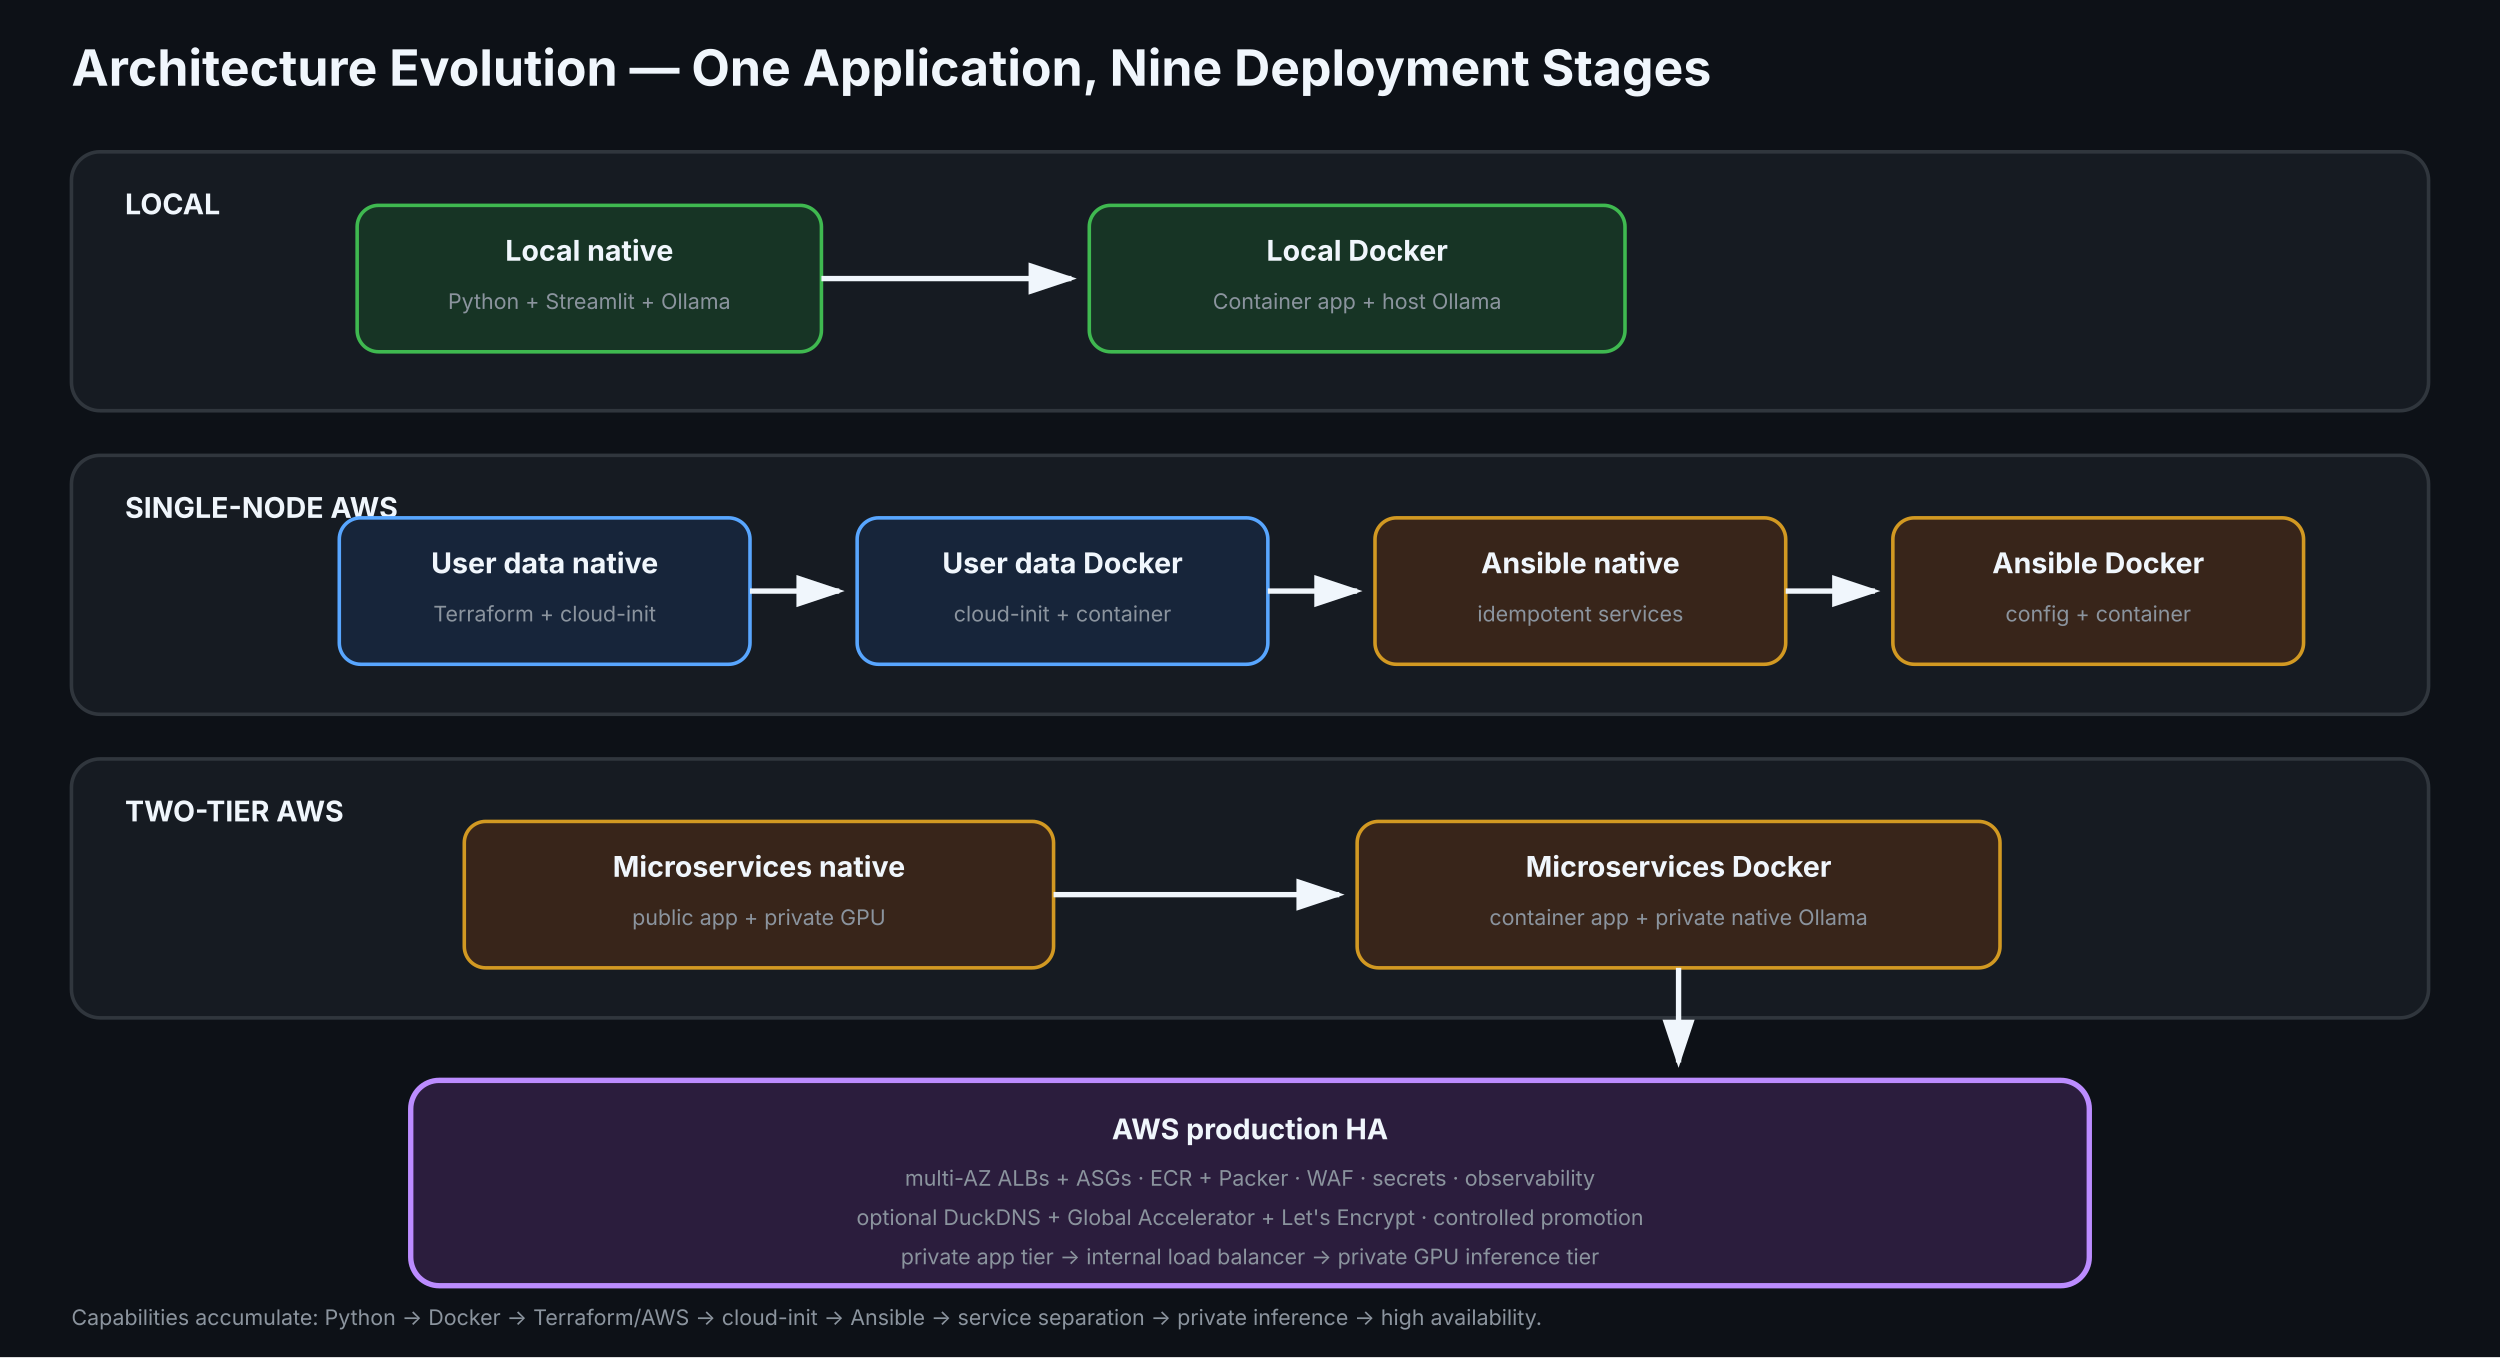
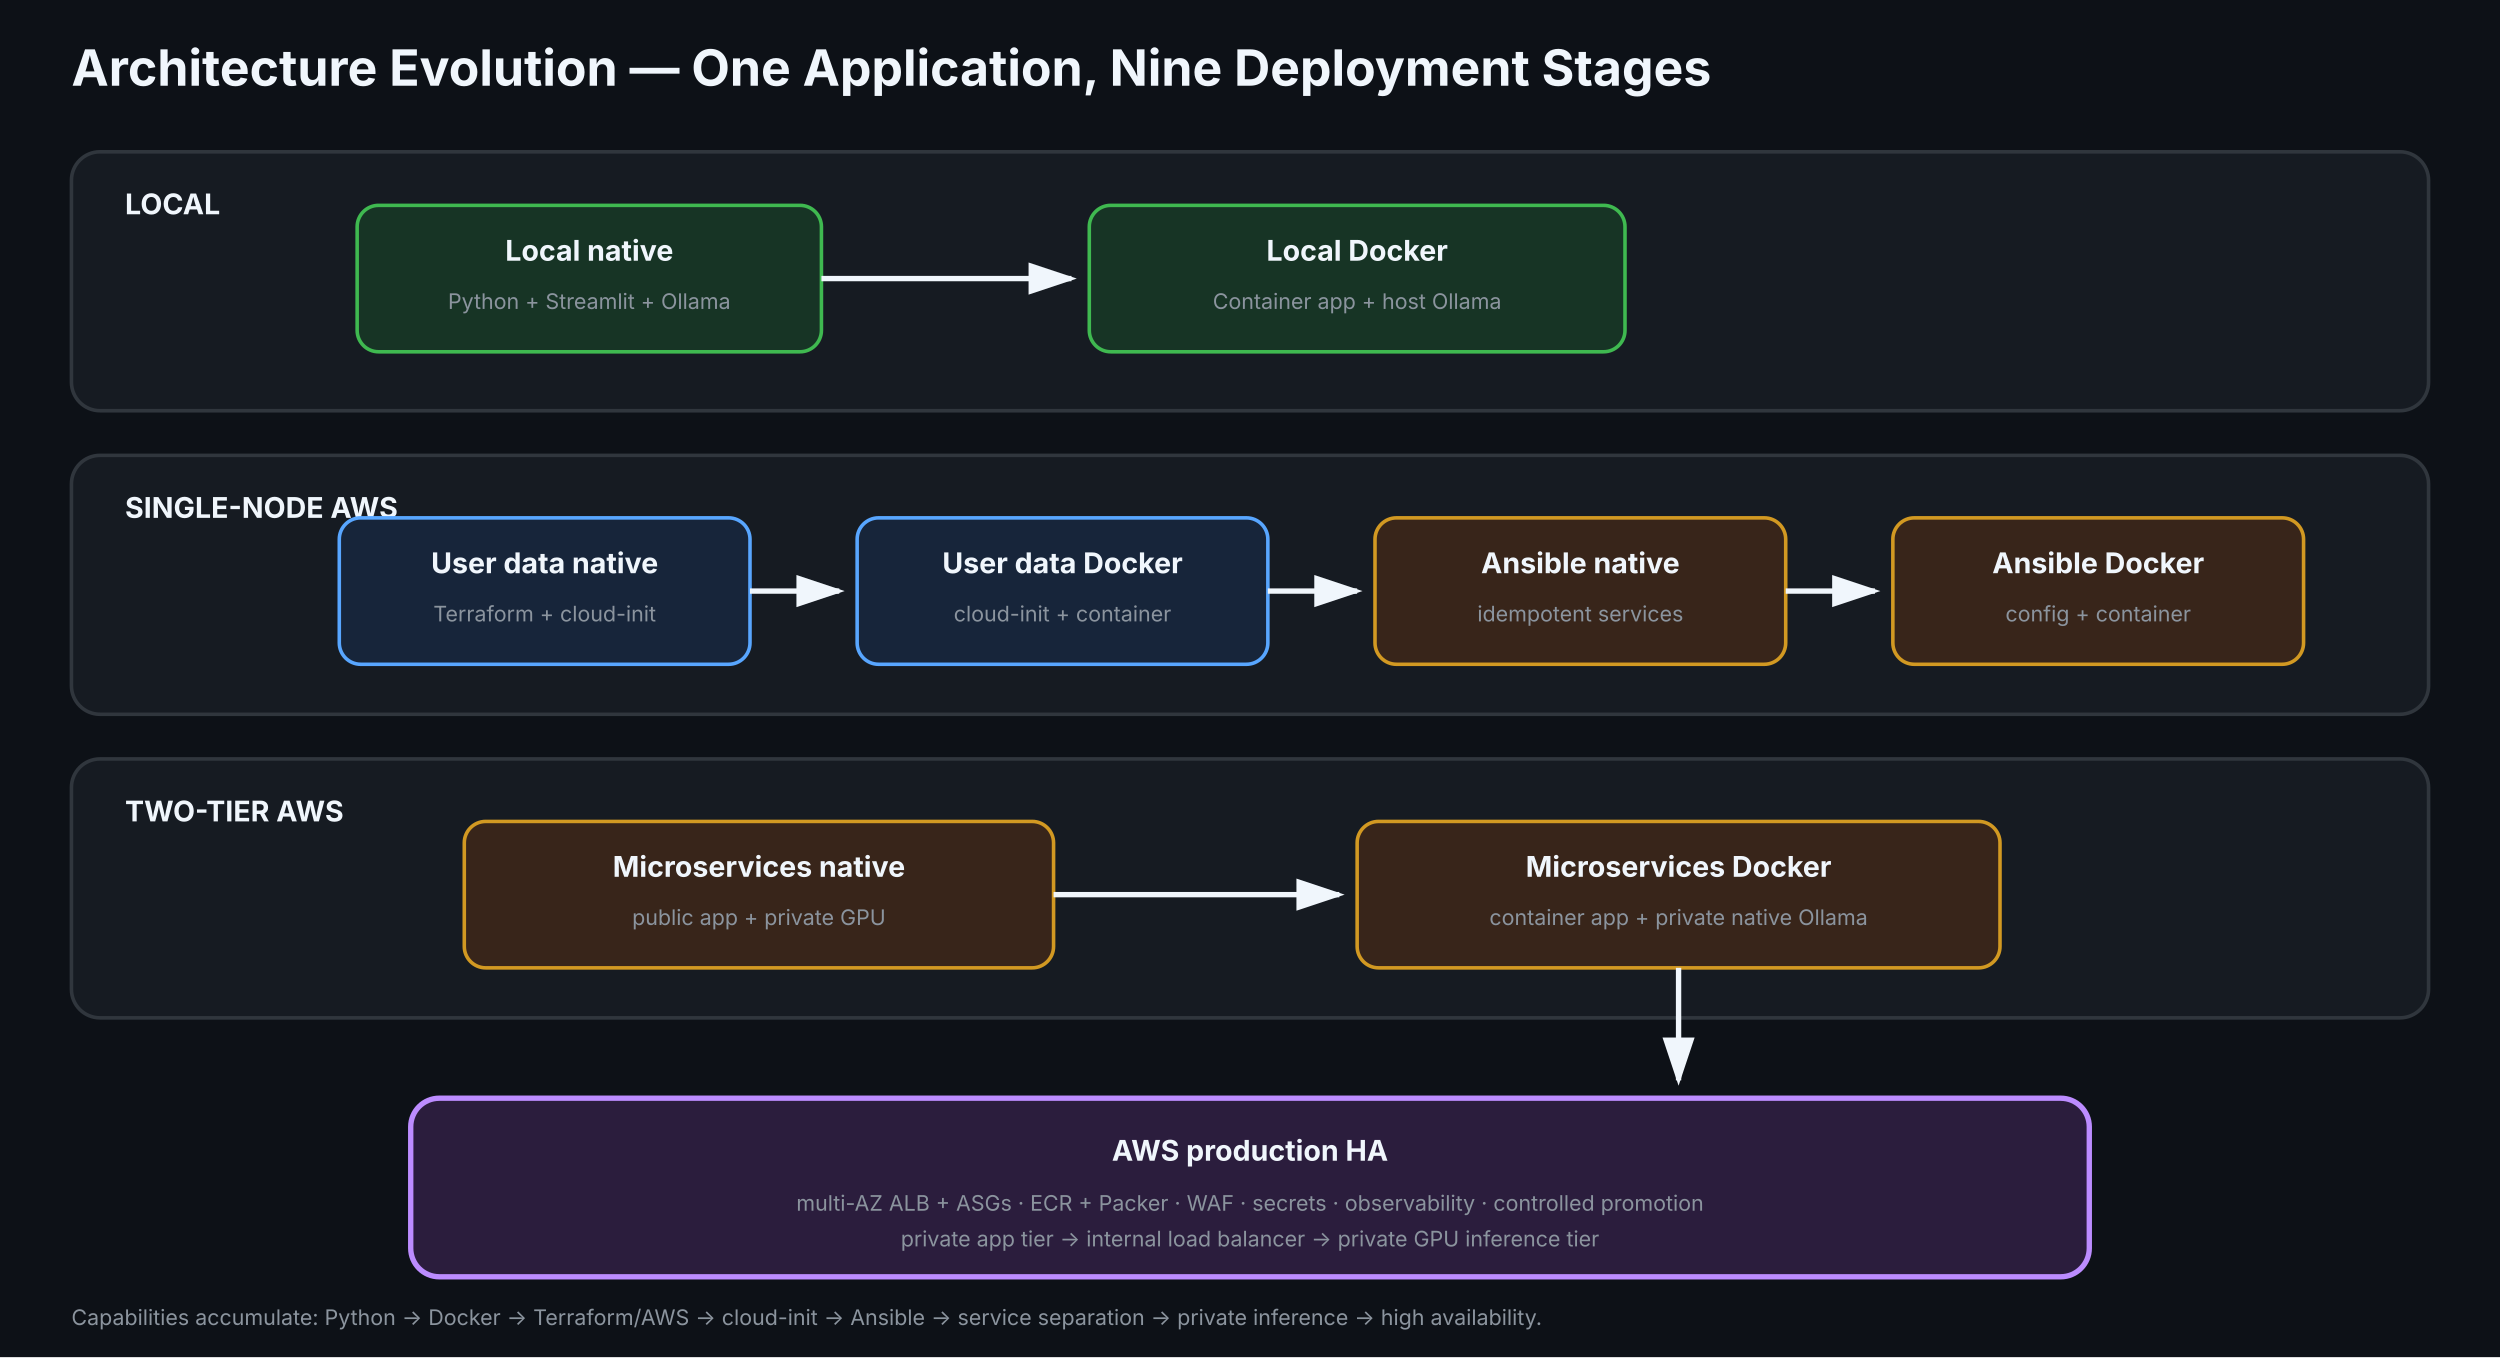
<svg xmlns="http://www.w3.org/2000/svg" width="1400" height="760" viewBox="0 0 1400 760" role="img" aria-labelledby="title desc">
  <defs>
    <style>.bg{fill:#0d1117}.lane{fill:#161b22;stroke:#30363d;stroke-width:2}.local{fill:#173425;stroke:#3fb950;stroke-width:2}.aws{fill:#17253a;stroke:#58a6ff;stroke-width:2}.ansible{fill:#38251a;stroke:#d29922;stroke-width:2}.prod{fill:#2b1d3d;stroke:#bc8cff;stroke-width:3}.text{fill:#f0f6fc;font-family:-apple-system,BlinkMacSystemFont,"Segoe UI",sans-serif}.muted{fill:#8b949e;font-family:-apple-system,BlinkMacSystemFont,"Segoe UI",sans-serif}.title{font-size:28px;font-weight:700}.label{font-size:16px;font-weight:650}.small{font-size:12px}.flow{fill:none;stroke:#f0f6fc;stroke-width:3;marker-end:url(#a)}</style>
    <marker id="a" markerWidth="10" markerHeight="10" refX="8" refY="3" orient="auto">
      <path d="M0,0 L0,6 L9,3 z" fill="#f0f6fc" />
    </marker>
  </defs>
  <rect class="bg" width="1400" height="760" />
  <text class="text title" x="40" y="48">Architecture Evolution — One Application, Nine Deployment Stages</text>
  <rect class="lane" x="40" y="85" width="1320" height="145" rx="16" />
  <text class="text label" x="70" y="120">LOCAL</text>
  <rect class="local" x="200" y="115" width="260" height="82" rx="12" />
  <text class="text label" x="330" y="146" text-anchor="middle">Local native</text>
  <text class="muted small" x="330" y="173" text-anchor="middle">Python + Streamlit + Ollama</text>
  <rect class="local" x="610" y="115" width="300" height="82" rx="12" />
  <text class="text label" x="760" y="146" text-anchor="middle">Local Docker</text>
  <text class="muted small" x="760" y="173" text-anchor="middle">Container app + host Ollama</text>
  <path class="flow" d="M460 156 H600" />
  <rect class="lane" x="40" y="255" width="1320" height="145" rx="16" />
  <text class="text label" x="70" y="290">SINGLE-NODE AWS</text>
  <rect class="aws" x="190" y="290" width="230" height="82" rx="12" />
  <text class="text label" x="305" y="321" text-anchor="middle">User data native</text>
  <text class="muted small" x="305" y="348" text-anchor="middle">Terraform + cloud-init</text>
  <rect class="aws" x="480" y="290" width="230" height="82" rx="12" />
  <text class="text label" x="595" y="321" text-anchor="middle">User data Docker</text>
  <text class="muted small" x="595" y="348" text-anchor="middle">cloud-init + container</text>
  <rect class="ansible" x="770" y="290" width="230" height="82" rx="12" />
  <text class="text label" x="885" y="321" text-anchor="middle">Ansible native</text>
  <text class="muted small" x="885" y="348" text-anchor="middle">idempotent services</text>
  <rect class="ansible" x="1060" y="290" width="230" height="82" rx="12" />
  <text class="text label" x="1175" y="321" text-anchor="middle">Ansible Docker</text>
  <text class="muted small" x="1175" y="348" text-anchor="middle">config + container</text>
  <path class="flow" d="M420 331 H470" />
  <path class="flow" d="M710 331 H760" />
  <path class="flow" d="M1000 331 H1050" />
  <rect class="lane" x="40" y="425" width="1320" height="145" rx="16" />
  <text class="text label" x="70" y="460">TWO-TIER AWS</text>
  <rect class="ansible" x="260" y="460" width="330" height="82" rx="12" />
  <text class="text label" x="425" y="491" text-anchor="middle">Microservices native</text>
  <text class="muted small" x="425" y="518" text-anchor="middle">public app + private GPU</text>
  <rect class="ansible" x="760" y="460" width="360" height="82" rx="12" />
  <text class="text label" x="940" y="491" text-anchor="middle">Microservices Docker</text>
  <text class="muted small" x="940" y="518" text-anchor="middle">container app + private native Ollama</text>
  <path class="flow" d="M590 501 H750" />
-   <rect class="prod" x="230" y="605" width="940" height="115" rx="16" />
-   <text class="text label" x="700" y="638" text-anchor="middle">AWS production HA</text>
-   <text class="muted small" x="700" y="664" text-anchor="middle">multi-AZ ALBs + ASGs · ECR + Packer · WAF · secrets · observability</text>
-   <text class="muted small" x="700" y="686" text-anchor="middle">optional DuckDNS + Global Accelerator + Let's Encrypt · controlled promotion</text>
-   <text class="muted small" x="700" y="708" text-anchor="middle">private app tier → internal load balancer → private GPU inference tier</text>
-   <path class="flow" d="M940 542 V595" />
+   <rect class="prod" x="230" y="615" width="940" height="100" rx="16" />
+   <text class="text label" x="700" y="650" text-anchor="middle">AWS production HA</text>
+   <text class="muted small" x="700" y="678" text-anchor="middle">multi-AZ ALB + ASGs · ECR + Packer · WAF · secrets · observability · controlled promotion</text>
+   <text class="muted small" x="700" y="698" text-anchor="middle">private app tier → internal load balancer → private GPU inference tier</text>
+   <path class="flow" d="M940 542 V605" />
  <text class="muted small" x="40" y="742">Capabilities accumulate: Python → Docker → Terraform/AWS → cloud-init → Ansible → service separation → private inference → high availability.</text>
</svg>
